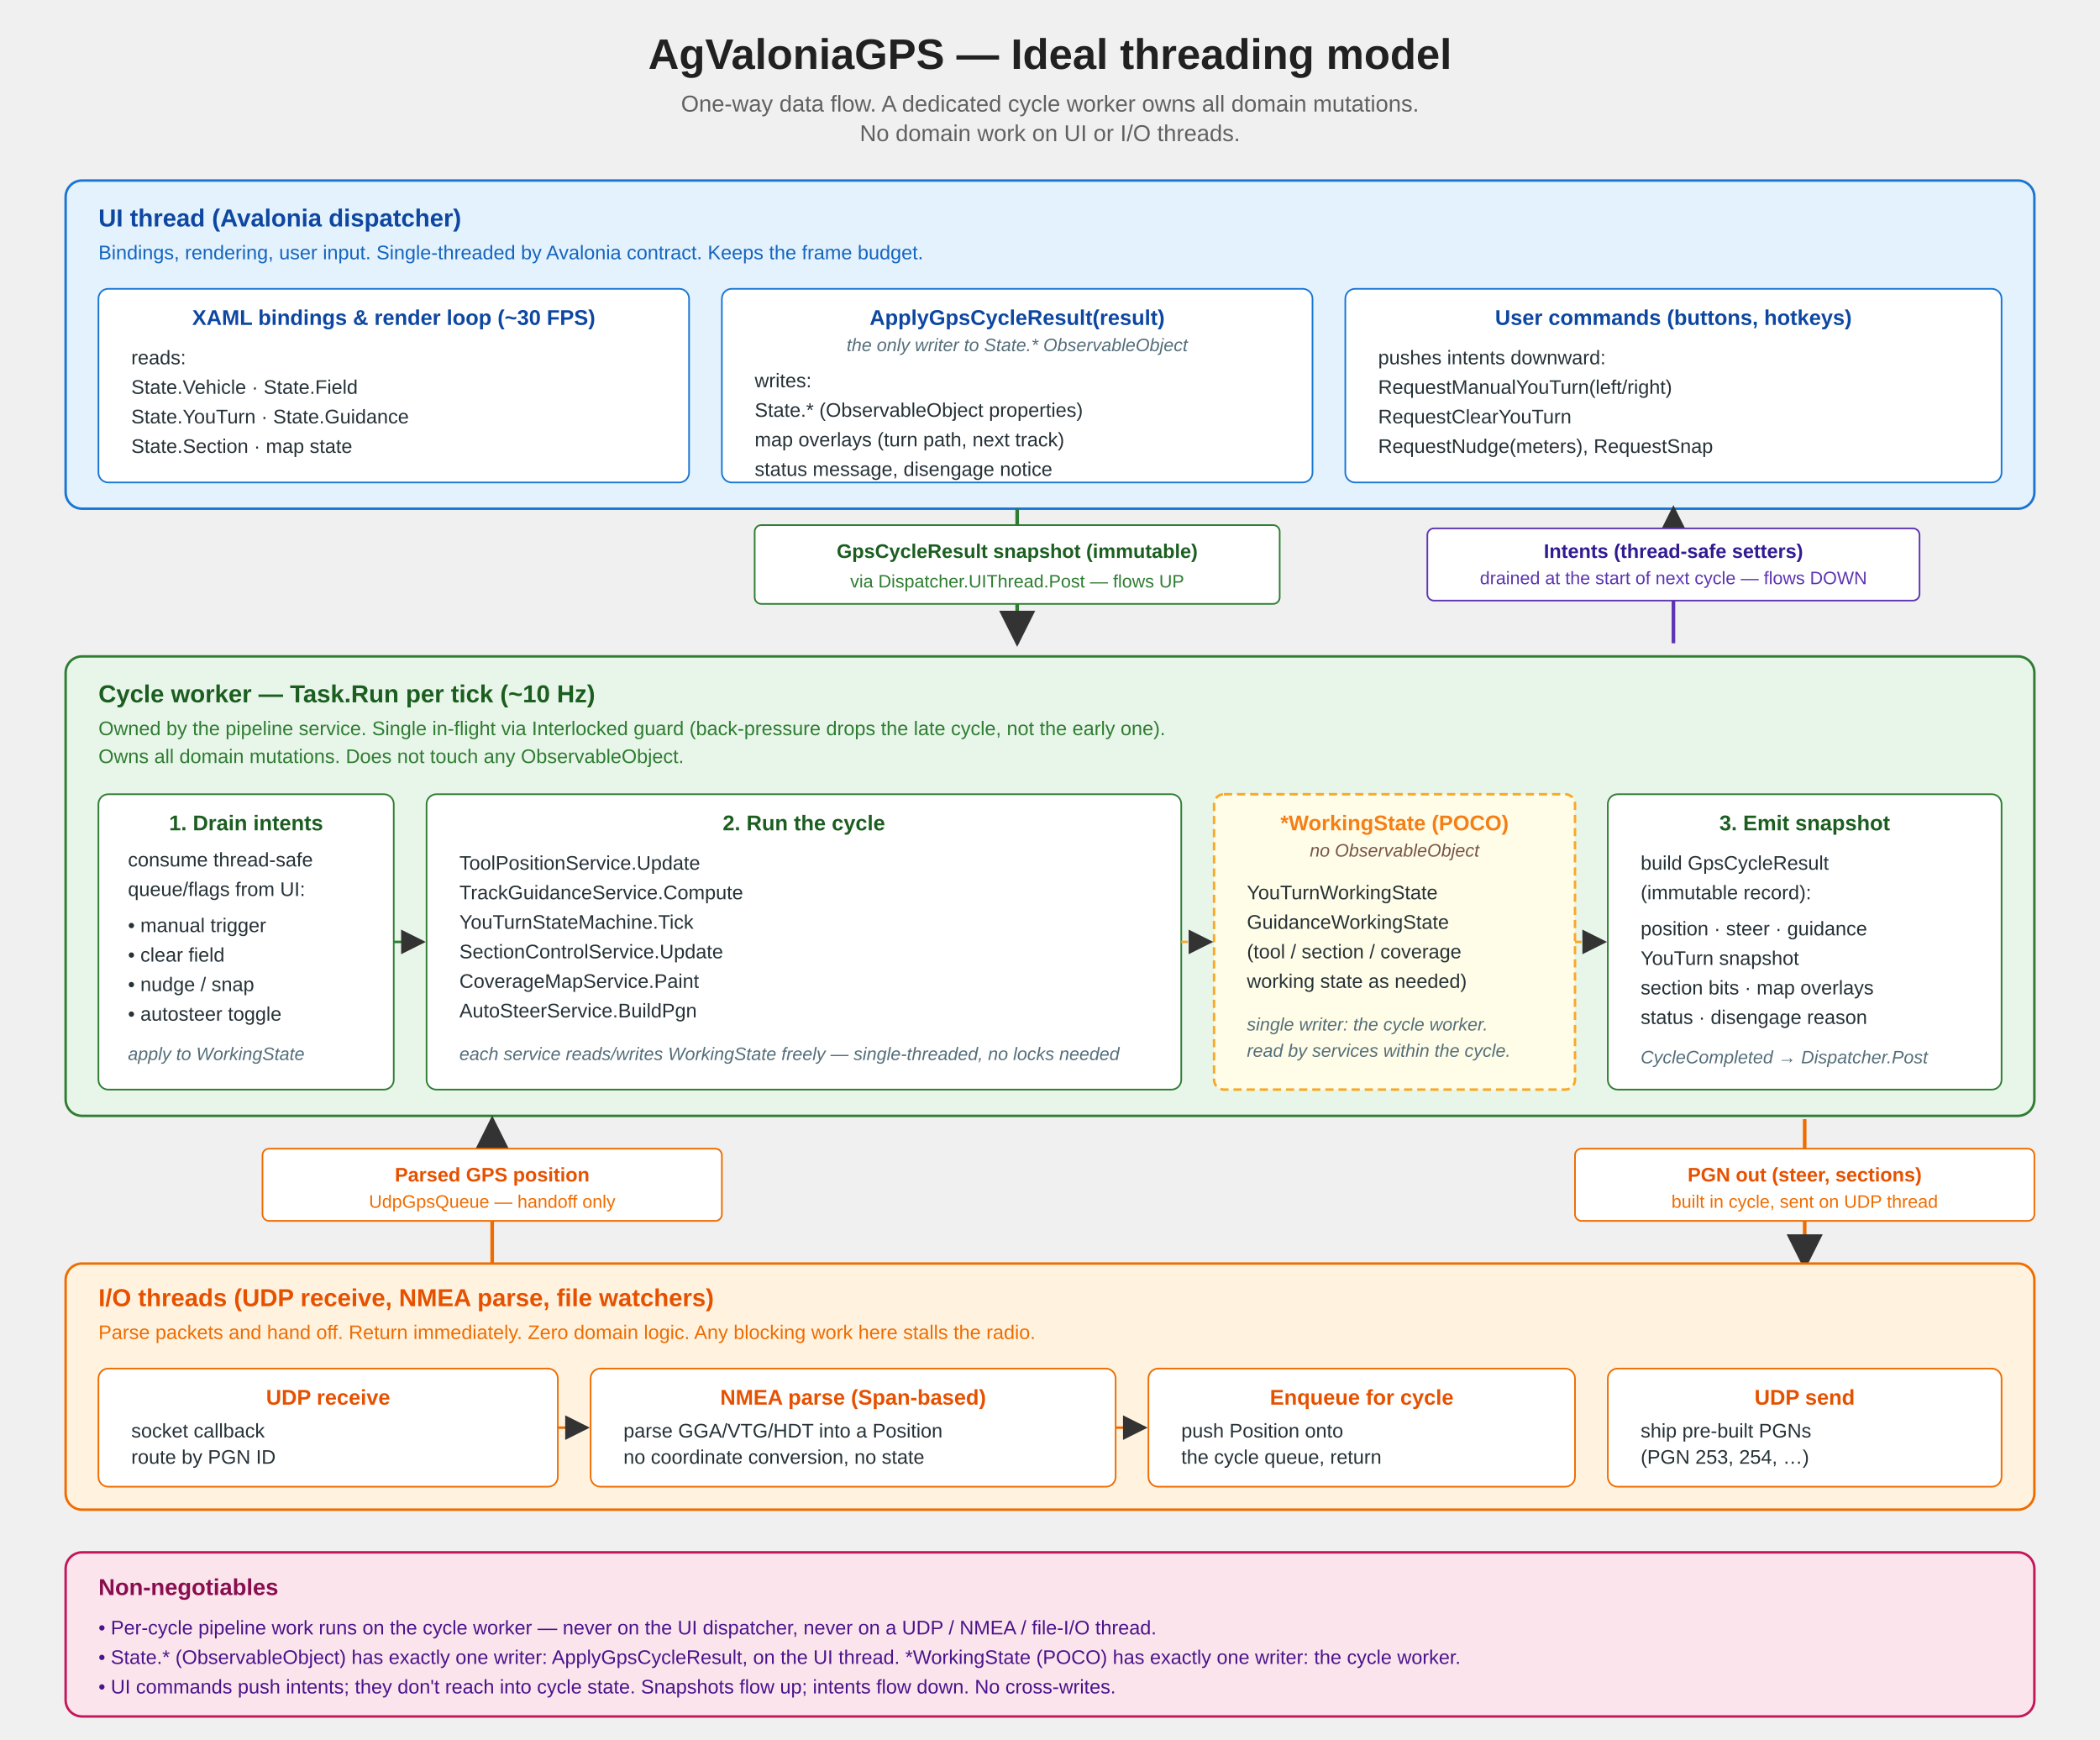
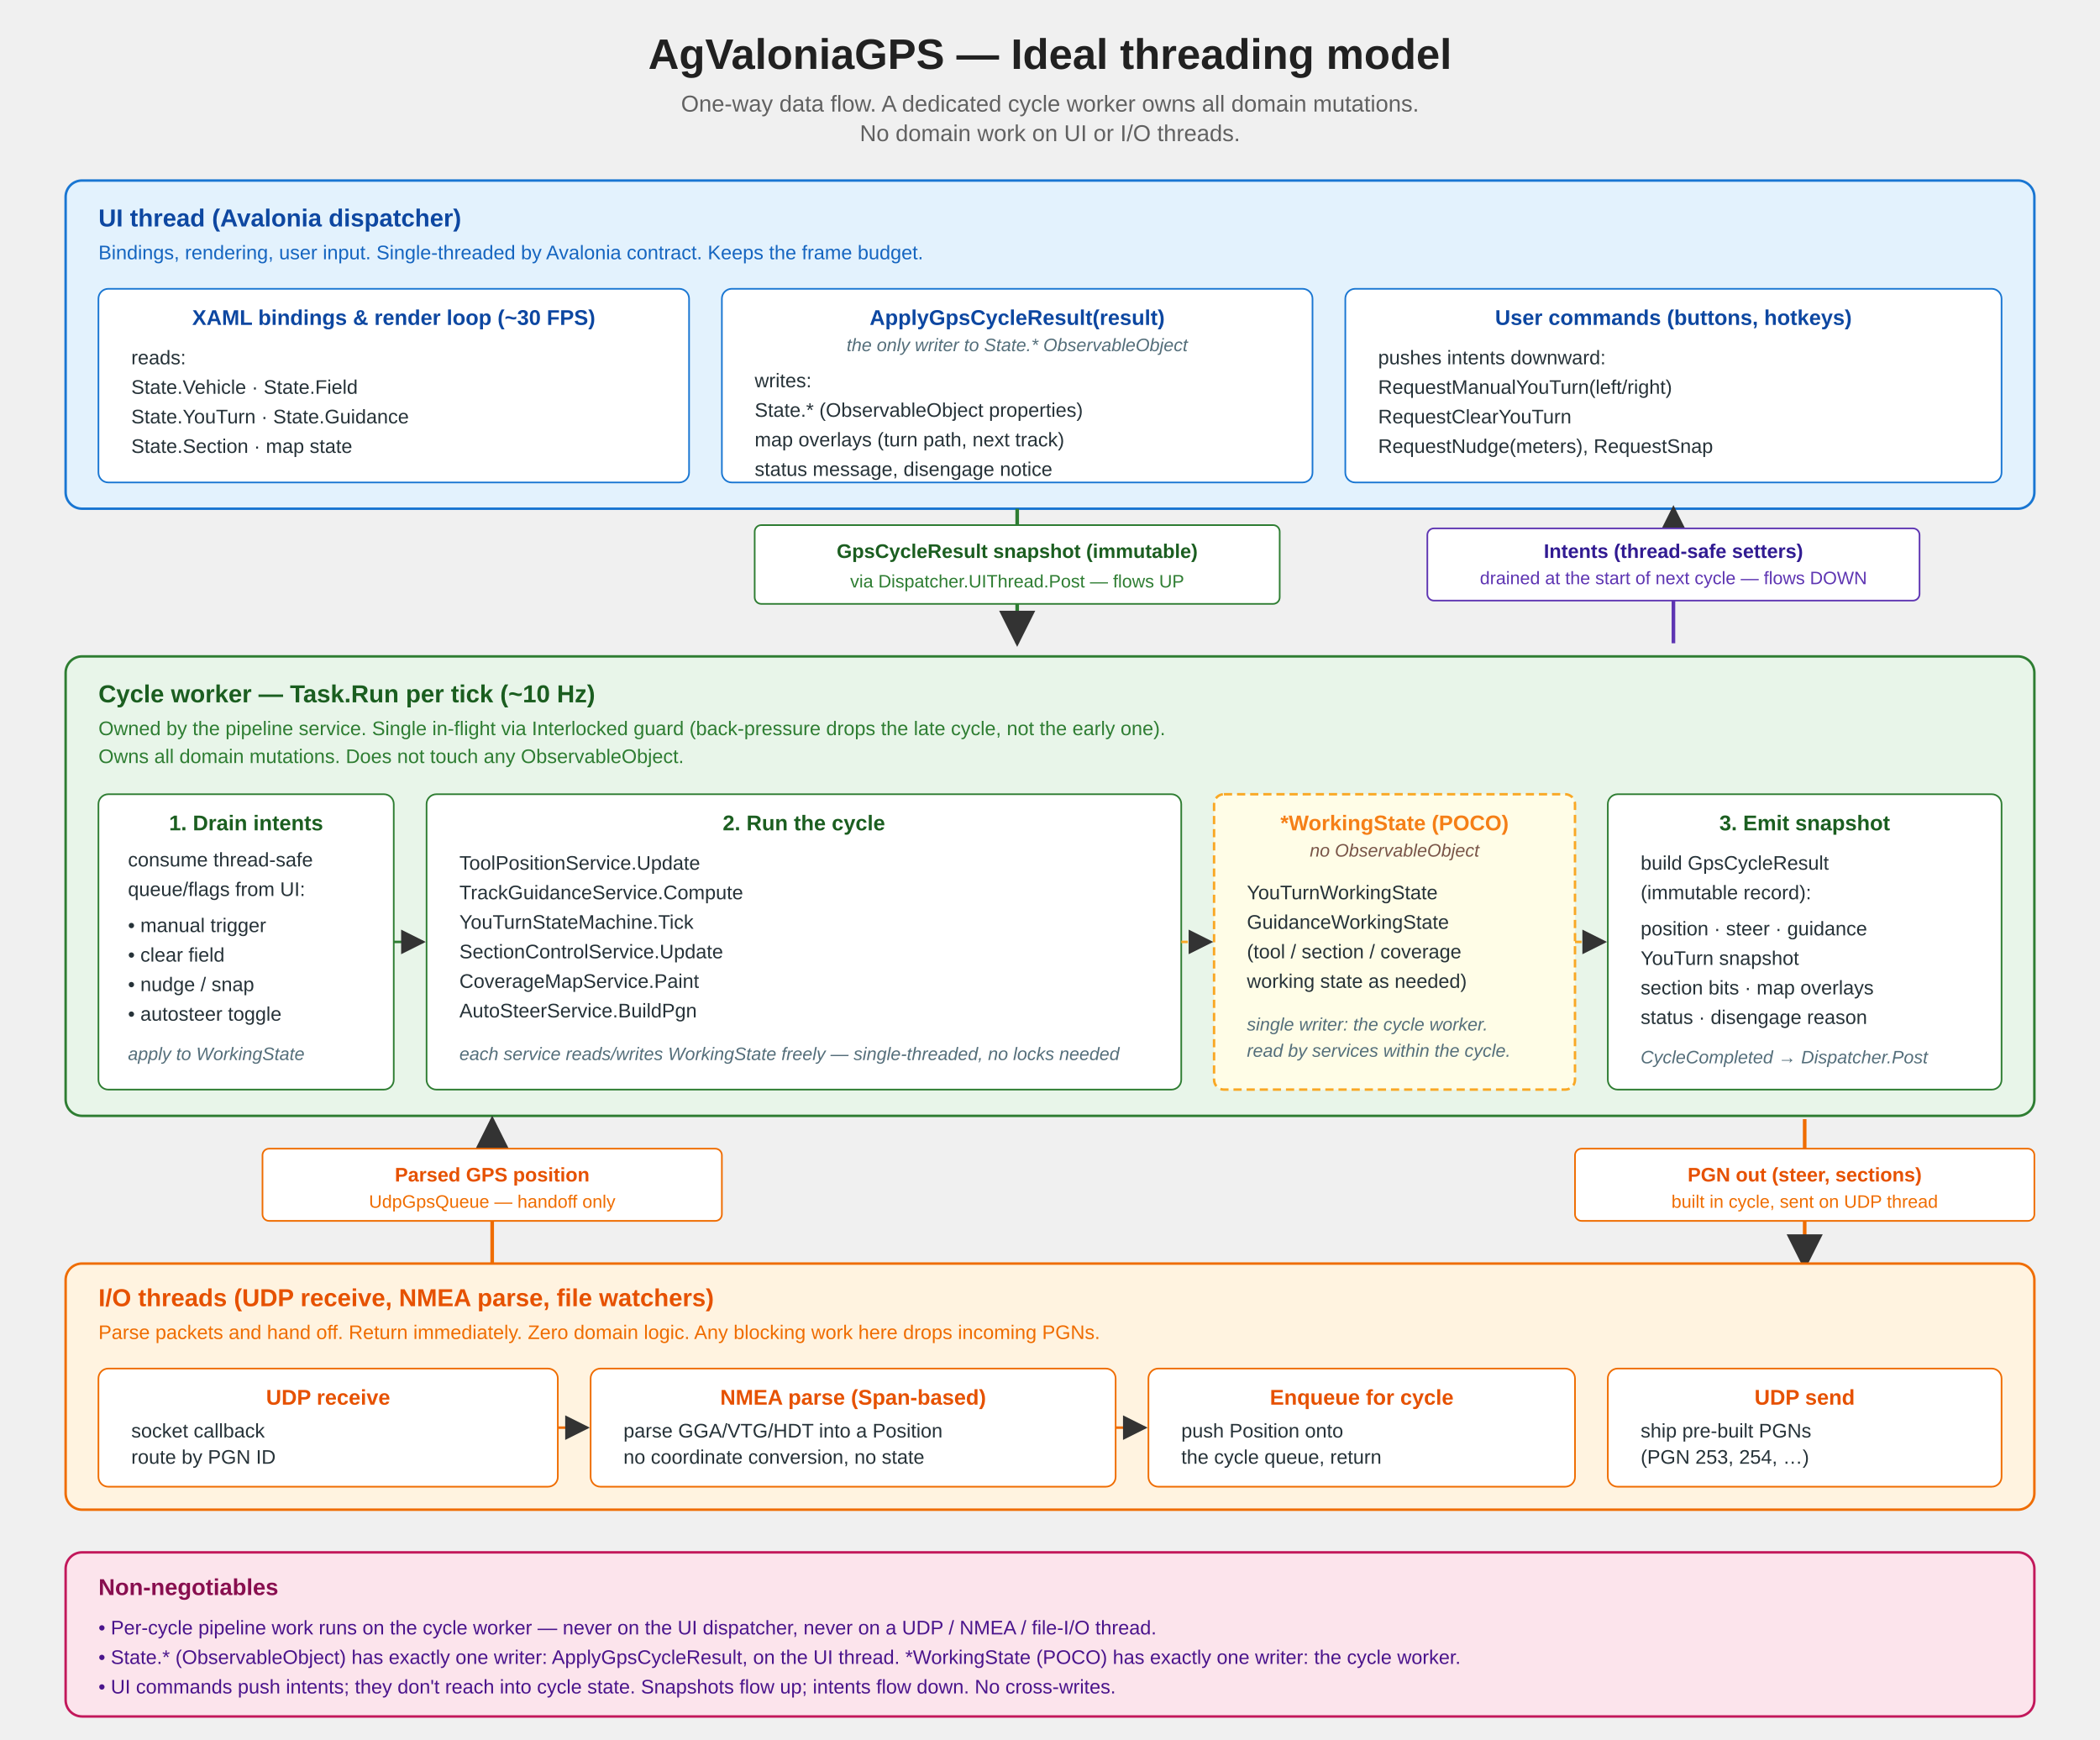
<svg xmlns="http://www.w3.org/2000/svg" viewBox="0 0 1280 1060" font-family="system-ui, -apple-system, Segoe UI, Arial, sans-serif">
  <defs>
    <marker id="arrow" viewBox="0 0 10 10" refX="9" refY="5" markerWidth="10" markerHeight="10" orient="auto-start-reverse">
      <path d="M0,0 L10,5 L0,10 z" fill="#333" />
    </marker>
    <marker id="arrow-blocked" viewBox="0 0 14 14" refX="7" refY="7" markerWidth="14" markerHeight="14" orient="auto">
      <circle cx="7" cy="7" r="6" fill="#b71c1c" fill-opacity="0.15" stroke="#b71c1c" stroke-width="1.5" />
      <line x1="3" y1="3" x2="11" y2="11" stroke="#b71c1c" stroke-width="1.8" />
      <line x1="11" y1="3" x2="3" y2="11" stroke="#b71c1c" stroke-width="1.8" />
    </marker>
  </defs>
  <text x="640" y="42" text-anchor="middle" font-size="26" font-weight="700" fill="#212121">AgValoniaGPS — Ideal threading model</text>
  <text x="640" y="68" text-anchor="middle" font-size="14" fill="#616161">One-way data flow. A dedicated cycle worker owns all domain mutations.</text>
  <text x="640" y="86" text-anchor="middle" font-size="14" fill="#616161">No domain work on UI or I/O threads.</text>
  <rect x="40" y="110" width="1200" height="200" fill="#e3f2fd" stroke="#1976d2" stroke-width="1.5" rx="10" />
  <text x="60" y="138" font-size="15" font-weight="700" fill="#0d47a1">UI thread (Avalonia dispatcher)</text>
  <text x="60" y="158" font-size="12" fill="#1565c0">Bindings, rendering, user input. Single-threaded by Avalonia contract. Keeps the frame budget.</text>
  <rect x="60" y="176" width="360" height="118" fill="#ffffff" stroke="#1976d2" stroke-width="1" rx="6" />
  <text x="240" y="198" text-anchor="middle" font-size="13" font-weight="600" fill="#0d47a1">XAML bindings &amp; render loop (~30 FPS)</text>
  <text x="80" y="222" font-size="12" fill="#263238">reads:</text>
  <text x="80" y="240" font-size="12" fill="#263238">  State.Vehicle · State.Field</text>
  <text x="80" y="258" font-size="12" fill="#263238">  State.YouTurn · State.Guidance</text>
  <text x="80" y="276" font-size="12" fill="#263238">  State.Section · map state</text>
  <rect x="440" y="176" width="360" height="118" fill="#ffffff" stroke="#1976d2" stroke-width="1" rx="6" />
  <text x="620" y="198" text-anchor="middle" font-size="13" font-weight="600" fill="#0d47a1">ApplyGpsCycleResult(result)</text>
  <text x="620" y="214" text-anchor="middle" font-size="11" font-style="italic" fill="#546e7a">the only writer to State.* ObservableObject</text>
  <text x="460" y="236" font-size="12" fill="#263238">writes:</text>
  <text x="460" y="254" font-size="12" fill="#263238">  State.* (ObservableObject properties)</text>
  <text x="460" y="272" font-size="12" fill="#263238">  map overlays (turn path, next track)</text>
  <text x="460" y="290" font-size="12" fill="#263238">  status message, disengage notice</text>
  <rect x="820" y="176" width="400" height="118" fill="#ffffff" stroke="#1976d2" stroke-width="1" rx="6" />
  <text x="1020" y="198" text-anchor="middle" font-size="13" font-weight="600" fill="#0d47a1">User commands (buttons, hotkeys)</text>
  <text x="840" y="222" font-size="12" fill="#263238">pushes intents downward:</text>
  <text x="840" y="240" font-size="12" fill="#263238">  RequestManualYouTurn(left/right)</text>
  <text x="840" y="258" font-size="12" fill="#263238">  RequestClearYouTurn</text>
  <text x="840" y="276" font-size="12" fill="#263238">  RequestNudge(meters), RequestSnap</text>
  <line x1="620" y1="310" x2="620" y2="392" stroke="#2e7d32" stroke-width="2.2" marker-end="url(#arrow)" />
  <rect x="460" y="320" width="320" height="48" fill="#fff" stroke="#2e7d32" stroke-width="1" rx="4" />
  <text x="620" y="340" text-anchor="middle" font-size="12" font-weight="600" fill="#1b5e20">GpsCycleResult snapshot (immutable)</text>
  <text x="620" y="358" text-anchor="middle" font-size="11" fill="#2e7d32">via Dispatcher.UIThread.Post — flows UP</text>
  <line x1="1020" y1="392" x2="1020" y2="310" stroke="#5e35b2" stroke-width="2.2" marker-end="url(#arrow)" />
  <rect x="870" y="322" width="300" height="44" fill="#fff" stroke="#5e35b2" stroke-width="1" rx="4" />
  <text x="1020" y="340" text-anchor="middle" font-size="12" font-weight="600" fill="#311b92">Intents (thread-safe setters)</text>
  <text x="1020" y="356" text-anchor="middle" font-size="11" fill="#5e35b2">drained at the start of next cycle — flows DOWN</text>
  <rect x="40" y="400" width="1200" height="280" fill="#e8f5e9" stroke="#2e7d32" stroke-width="1.5" rx="10" />
  <text x="60" y="428" font-size="15" font-weight="700" fill="#1b5e20">Cycle worker — Task.Run per tick (~10 Hz)</text>
  <text x="60" y="448" font-size="12" fill="#2e7d32">Owned by the pipeline service. Single in-flight via Interlocked guard (back-pressure drops the late cycle, not the early one).</text>
  <text x="60" y="465" font-size="12" fill="#2e7d32">Owns all domain mutations. Does not touch any ObservableObject.</text>
  <rect x="60" y="484" width="180" height="180" fill="#ffffff" stroke="#2e7d32" stroke-width="1" rx="6" />
  <text x="150" y="506" text-anchor="middle" font-size="13" font-weight="600" fill="#1b5e20">1. Drain intents</text>
  <text x="78" y="528" font-size="12" fill="#263238">consume thread-safe</text>
  <text x="78" y="546" font-size="12" fill="#263238">queue/flags from UI:</text>
  <text x="78" y="568" font-size="12" fill="#263238">  • manual trigger</text>
  <text x="78" y="586" font-size="12" fill="#263238">  • clear field</text>
  <text x="78" y="604" font-size="12" fill="#263238">  • nudge / snap</text>
  <text x="78" y="622" font-size="12" fill="#263238">  • autosteer toggle</text>
  <text x="78" y="646" font-size="11" font-style="italic" fill="#546e7a">apply to WorkingState</text>
  <rect x="260" y="484" width="460" height="180" fill="#ffffff" stroke="#2e7d32" stroke-width="1" rx="6" />
  <text x="490" y="506" text-anchor="middle" font-size="13" font-weight="600" fill="#1b5e20">2. Run the cycle</text>
  <text x="280" y="530" font-size="12" fill="#263238">  ToolPositionService.Update</text>
  <text x="280" y="548" font-size="12" fill="#263238">  TrackGuidanceService.Compute</text>
  <text x="280" y="566" font-size="12" fill="#263238">  YouTurnStateMachine.Tick</text>
  <text x="280" y="584" font-size="12" fill="#263238">  SectionControlService.Update</text>
  <text x="280" y="602" font-size="12" fill="#263238">  CoverageMapService.Paint</text>
  <text x="280" y="620" font-size="12" fill="#263238">  AutoSteerService.BuildPgn</text>
  <text x="280" y="646" font-size="11" font-style="italic" fill="#546e7a">each service reads/writes WorkingState freely — single-threaded, no locks needed</text>
  <rect x="740" y="484" width="220" height="180" fill="#fffde7" stroke="#f9a825" stroke-width="1.5" stroke-dasharray="5 3" rx="6" />
  <text x="850" y="506" text-anchor="middle" font-size="13" font-weight="700" fill="#f57f17">*WorkingState (POCO)</text>
  <text x="850" y="522" text-anchor="middle" font-size="11" font-style="italic" fill="#795548">no ObservableObject</text>
  <text x="760" y="548" font-size="12" fill="#263238">  YouTurnWorkingState</text>
  <text x="760" y="566" font-size="12" fill="#263238">  GuidanceWorkingState</text>
  <text x="760" y="584" font-size="12" fill="#263238">  (tool / section / coverage</text>
  <text x="760" y="602" font-size="12" fill="#263238">   working state as needed)</text>
  <text x="760" y="628" font-size="11" font-style="italic" fill="#546e7a">single writer: the cycle worker.</text>
  <text x="760" y="644" font-size="11" font-style="italic" fill="#546e7a">read by services within the cycle.</text>
  <rect x="980" y="484" width="240" height="180" fill="#ffffff" stroke="#2e7d32" stroke-width="1" rx="6" />
  <text x="1100" y="506" text-anchor="middle" font-size="13" font-weight="600" fill="#1b5e20">3. Emit snapshot</text>
  <text x="1000" y="530" font-size="12" fill="#263238">build GpsCycleResult</text>
  <text x="1000" y="548" font-size="12" fill="#263238">(immutable record):</text>
  <text x="1000" y="570" font-size="12" fill="#263238">  position · steer · guidance</text>
  <text x="1000" y="588" font-size="12" fill="#263238">  YouTurn snapshot</text>
  <text x="1000" y="606" font-size="12" fill="#263238">  section bits · map overlays</text>
  <text x="1000" y="624" font-size="12" fill="#263238">  status · disengage reason</text>
  <text x="1000" y="648" font-size="11" font-style="italic" fill="#546e7a">CycleCompleted → Dispatcher.Post</text>
  <line x1="240" y1="574" x2="258" y2="574" stroke="#2e7d32" stroke-width="1.5" marker-end="url(#arrow)" />
  <line x1="720" y1="574" x2="738" y2="574" stroke="#f9a825" stroke-width="1.5" marker-end="url(#arrow)" stroke-dasharray="4 2" />
  <line x1="960" y1="574" x2="978" y2="574" stroke="#f9a825" stroke-width="1.5" marker-end="url(#arrow)" stroke-dasharray="4 2" />
  <line x1="300" y1="772" x2="300" y2="682" stroke="#ef6c00" stroke-width="2.2" marker-end="url(#arrow)" />
  <rect x="160" y="700" width="280" height="44" fill="#fff" stroke="#ef6c00" stroke-width="1" rx="4" />
  <text x="300" y="720" text-anchor="middle" font-size="12" font-weight="600" fill="#e65100">Parsed GPS position</text>
  <text x="300" y="736" text-anchor="middle" font-size="11" fill="#ef6c00">UdpGpsQueue — handoff only</text>
  <line x1="1100" y1="682" x2="1100" y2="772" stroke="#ef6c00" stroke-width="2.2" marker-end="url(#arrow)" />
  <rect x="960" y="700" width="280" height="44" fill="#fff" stroke="#ef6c00" stroke-width="1" rx="4" />
  <text x="1100" y="720" text-anchor="middle" font-size="12" font-weight="600" fill="#e65100">PGN out (steer, sections)</text>
  <text x="1100" y="736" text-anchor="middle" font-size="11" fill="#ef6c00">built in cycle, sent on UDP thread</text>
  <rect x="40" y="770" width="1200" height="150" fill="#fff3e0" stroke="#ef6c00" stroke-width="1.5" rx="10" />
  <text x="60" y="796" font-size="15" font-weight="700" fill="#e65100">I/O threads (UDP receive, NMEA parse, file watchers)</text>
-   <text x="60" y="816" font-size="12" fill="#ef6c00">Parse packets and hand off. Return immediately. Zero domain logic. Any blocking work here stalls the radio.</text>
+   <text x="60" y="816" font-size="12" fill="#ef6c00">Parse packets and hand off. Return immediately. Zero domain logic. Any blocking work here drops incoming PGNs.</text>
  <rect x="60" y="834" width="280" height="72" fill="#ffffff" stroke="#ef6c00" stroke-width="1" rx="6" />
  <text x="200" y="856" text-anchor="middle" font-size="13" font-weight="600" fill="#e65100">UDP receive</text>
  <text x="80" y="876" font-size="12" fill="#263238">socket callback</text>
  <text x="80" y="892" font-size="12" fill="#263238">route by PGN ID</text>
  <rect x="360" y="834" width="320" height="72" fill="#ffffff" stroke="#ef6c00" stroke-width="1" rx="6" />
  <text x="520" y="856" text-anchor="middle" font-size="13" font-weight="600" fill="#e65100">NMEA parse (Span-based)</text>
  <text x="380" y="876" font-size="12" fill="#263238">parse GGA/VTG/HDT into a Position</text>
  <text x="380" y="892" font-size="12" fill="#263238">no coordinate conversion, no state</text>
  <rect x="700" y="834" width="260" height="72" fill="#ffffff" stroke="#ef6c00" stroke-width="1" rx="6" />
  <text x="830" y="856" text-anchor="middle" font-size="13" font-weight="600" fill="#e65100">Enqueue for cycle</text>
  <text x="720" y="876" font-size="12" fill="#263238">push Position onto</text>
  <text x="720" y="892" font-size="12" fill="#263238">the cycle queue, return</text>
  <rect x="980" y="834" width="240" height="72" fill="#ffffff" stroke="#ef6c00" stroke-width="1" rx="6" />
  <text x="1100" y="856" text-anchor="middle" font-size="13" font-weight="600" fill="#e65100">UDP send</text>
  <text x="1000" y="876" font-size="12" fill="#263238">ship pre-built PGNs</text>
  <text x="1000" y="892" font-size="12" fill="#263238">(PGN 253, 254, …)</text>
  <line x1="340" y1="870" x2="358" y2="870" stroke="#ef6c00" stroke-width="1.5" marker-end="url(#arrow)" />
  <line x1="680" y1="870" x2="698" y2="870" stroke="#ef6c00" stroke-width="1.5" marker-end="url(#arrow)" />
  <rect x="40" y="946" width="1200" height="100" fill="#fce4ec" stroke="#c2185b" stroke-width="1.5" rx="10" />
  <text x="60" y="972" font-size="14" font-weight="700" fill="#880e4f">Non-negotiables</text>
  <text x="60" y="996" font-size="12" fill="#4a148c">• Per-cycle pipeline work runs on the cycle worker — never on the UI dispatcher, never on a UDP / NMEA / file-I/O thread.</text>
  <text x="60" y="1014" font-size="12" fill="#4a148c">• State.* (ObservableObject) has exactly one writer: ApplyGpsCycleResult, on the UI thread. *WorkingState (POCO) has exactly one writer: the cycle worker.</text>
  <text x="60" y="1032" font-size="12" fill="#4a148c">• UI commands push intents; they don't reach into cycle state. Snapshots flow up; intents flow down. No cross-writes.</text>
</svg>
